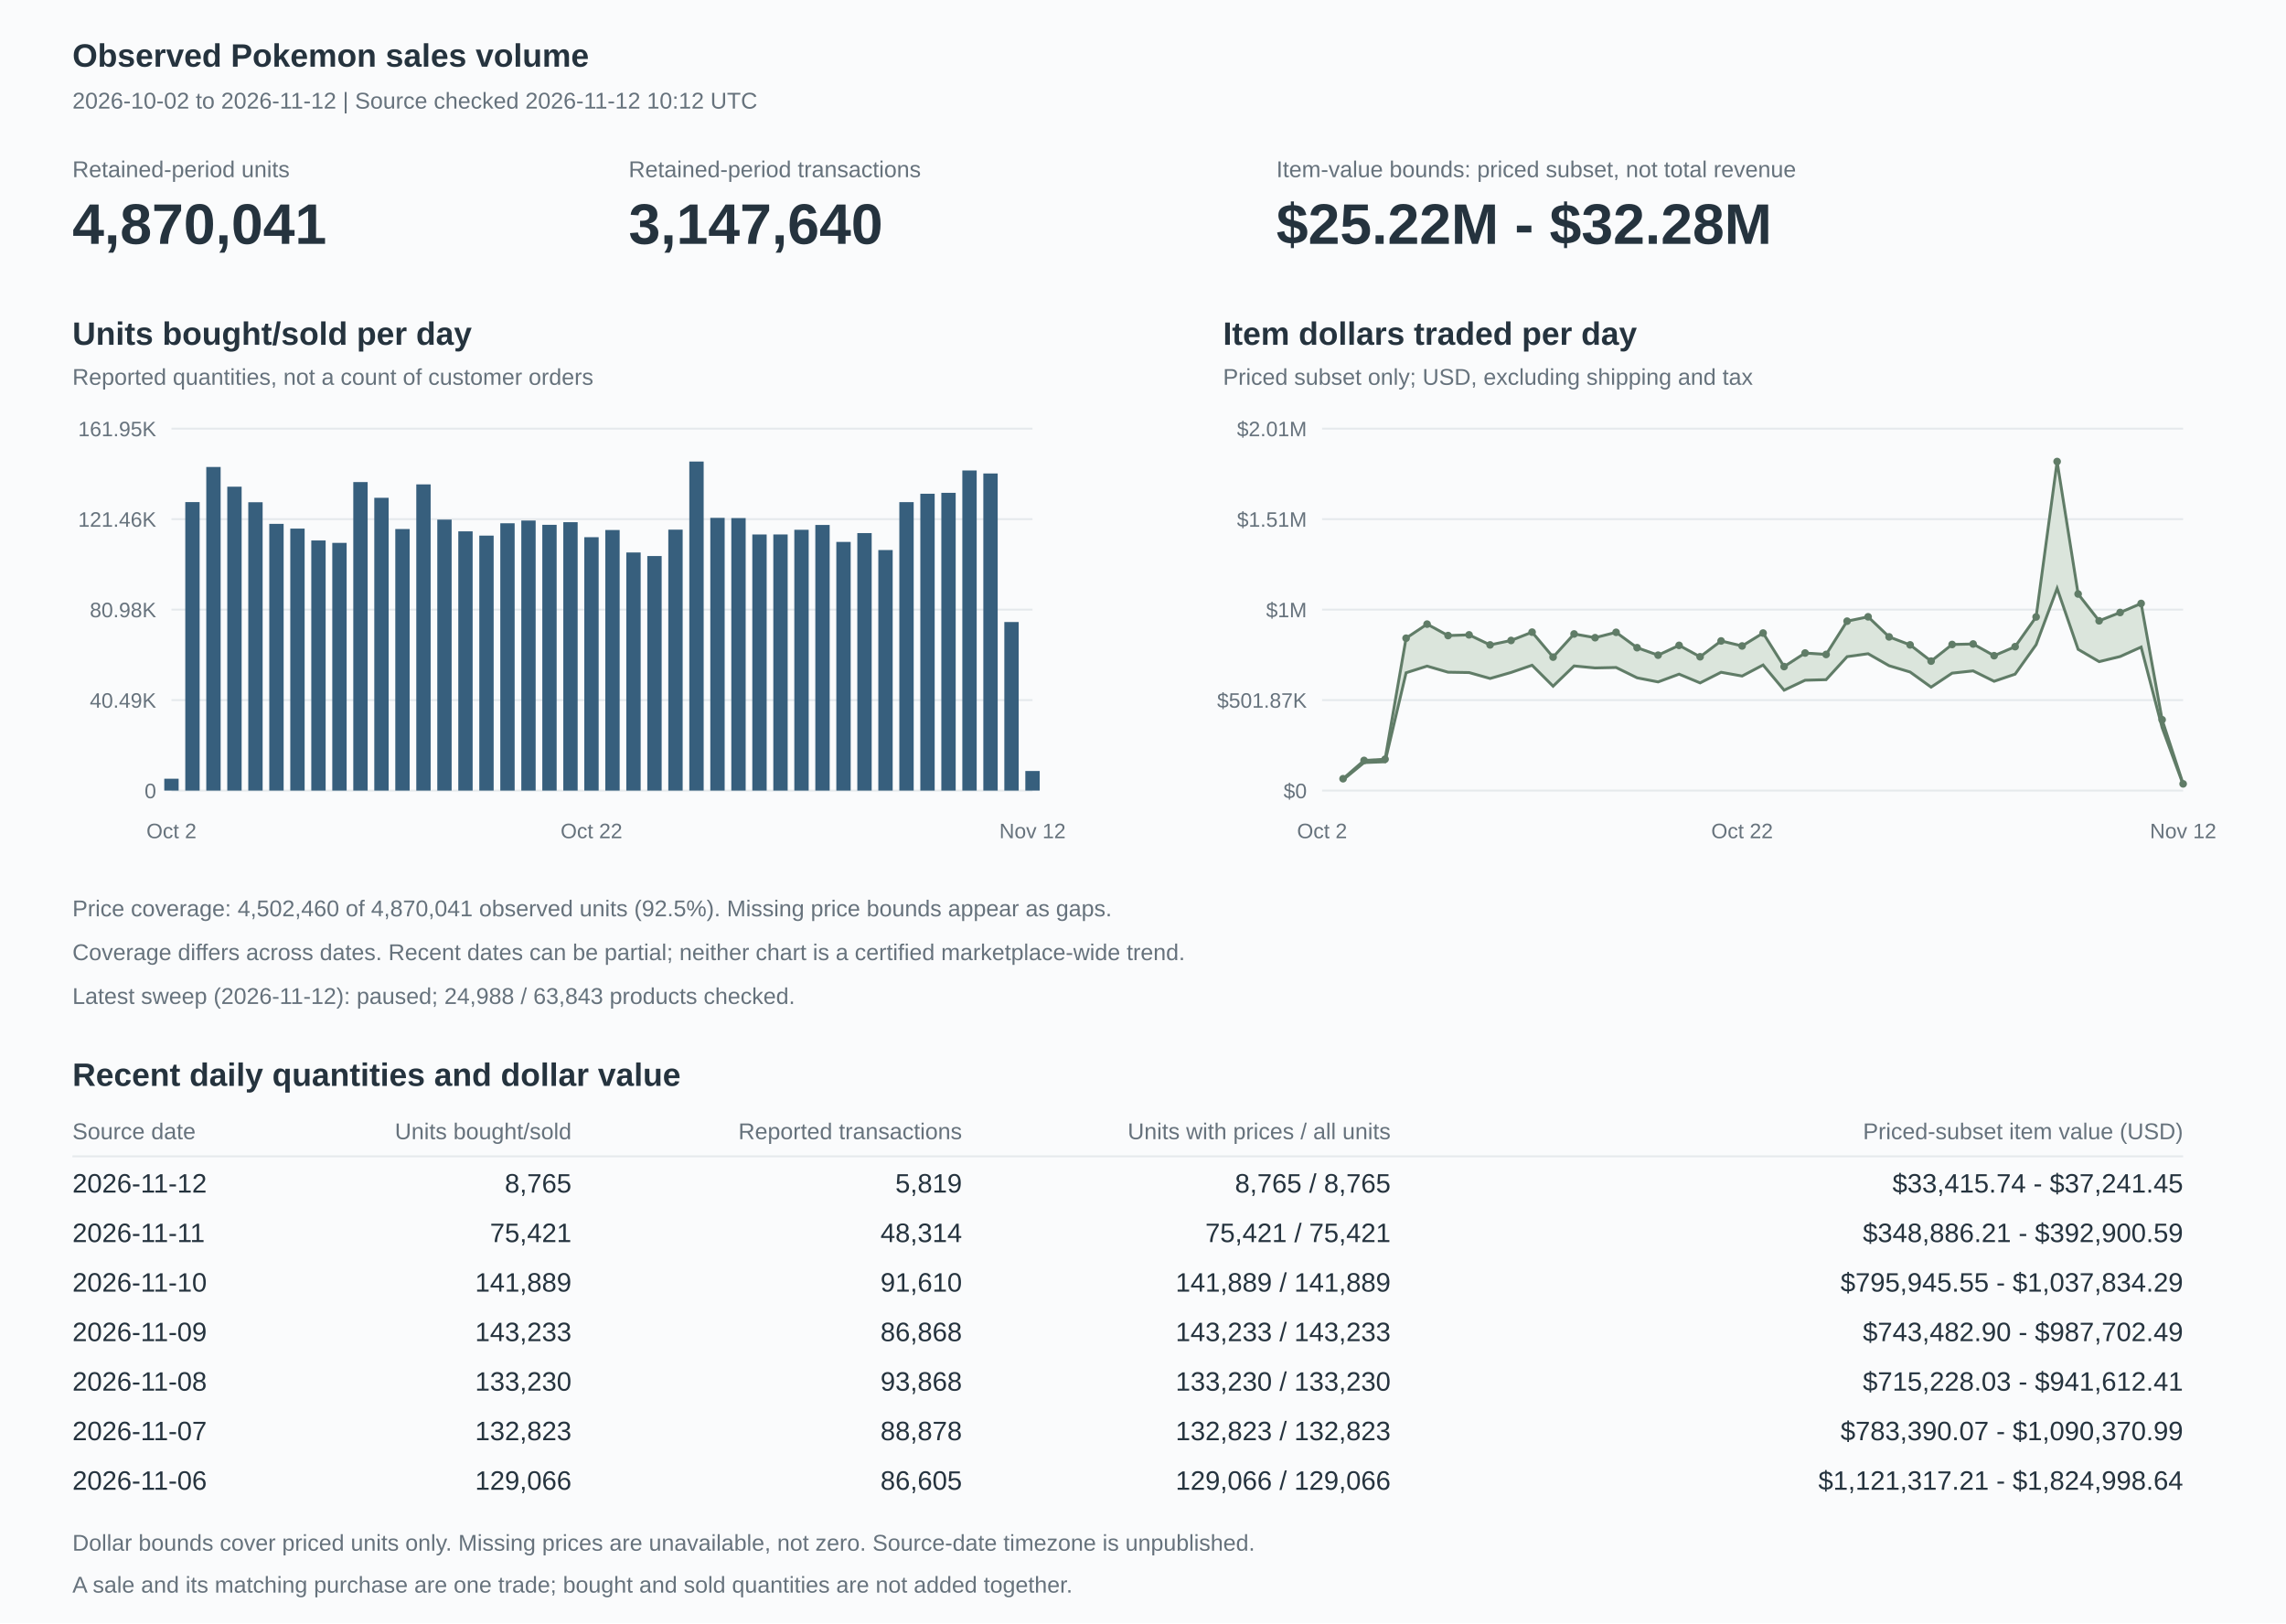
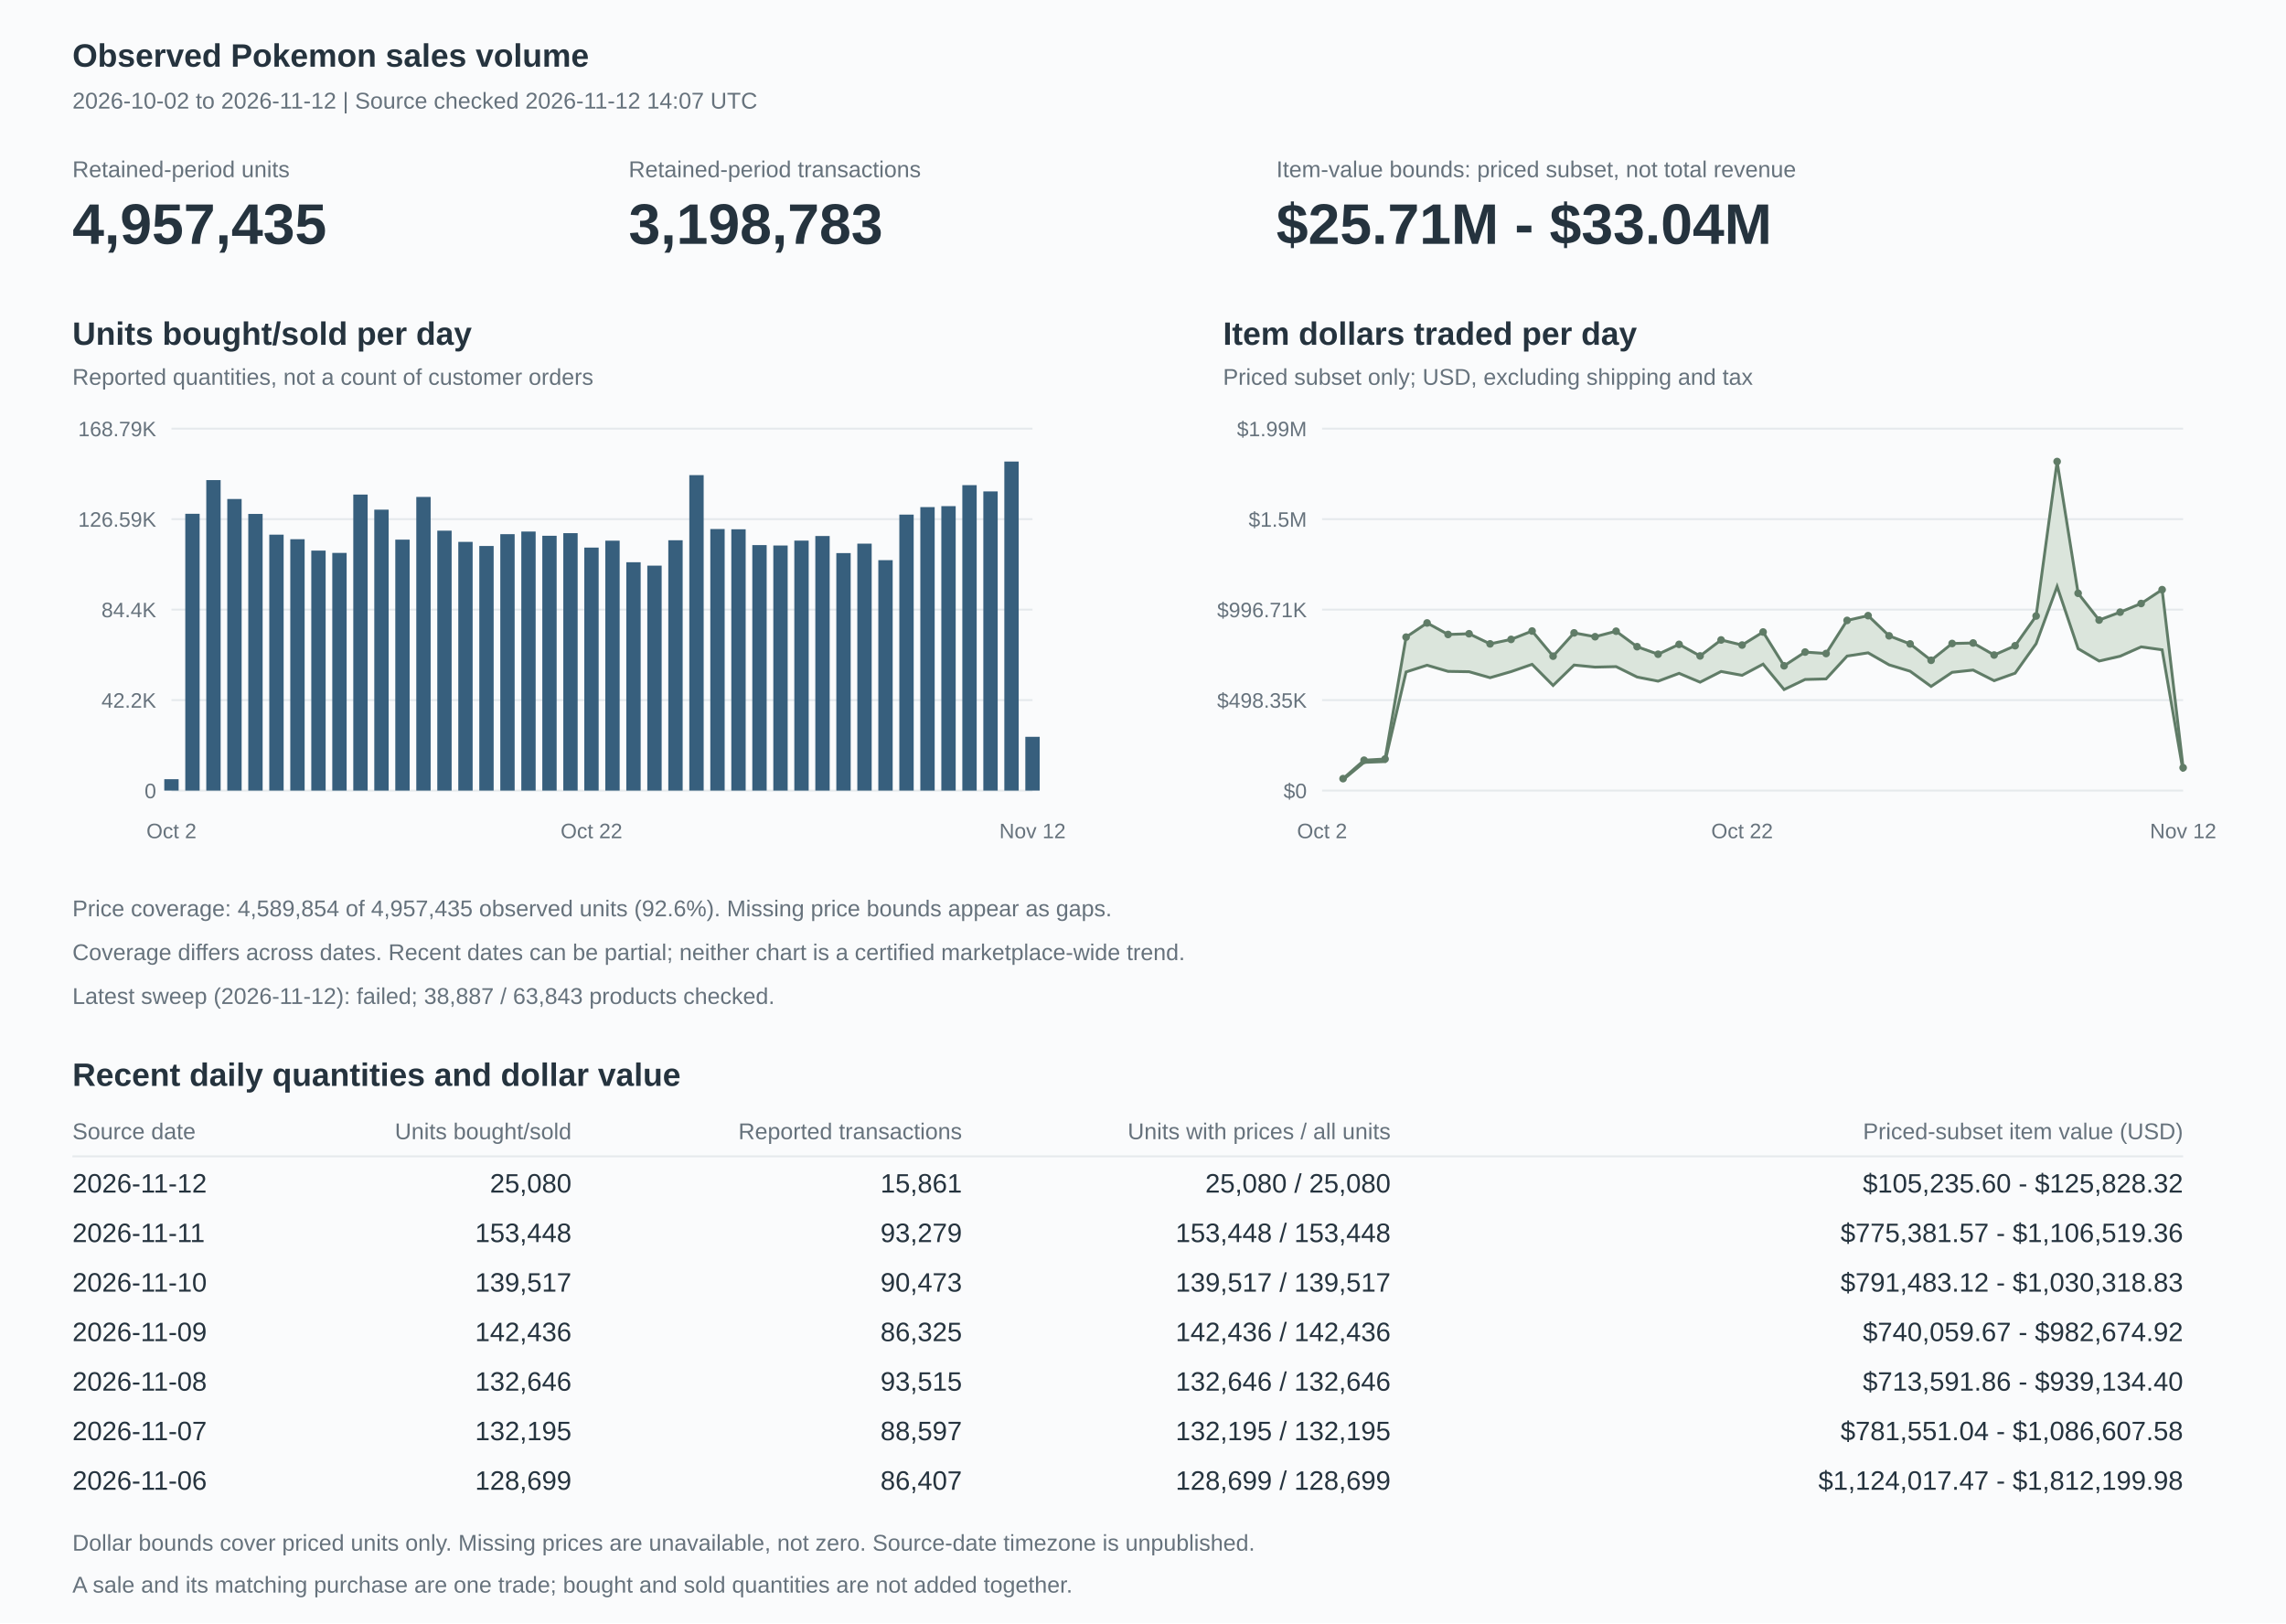
<svg xmlns="http://www.w3.org/2000/svg" width="1200" height="852" viewBox="0 0 1200 852" role="img" aria-labelledby="title description">
  <style>text{font-family:Arial,Helvetica,sans-serif;fill:#25333e;font-size:14px}.heading{font-size:17px;font-weight:600}.muted{fill:#66727c;font-size:12px}.axis{fill:#66727c;font-size:11px}.value{font-size:30px;font-weight:600}.grid{stroke:#e5e9ec;stroke-width:1}</style>
  <rect width="1200" height="852" fill="#fafbfc" />
  <text x="38" y="35" class="heading">Observed Pokemon sales volume</text>
-   <text x="38" y="57" class="muted">2026-10-02 to 2026-11-12 | Source checked 2026-11-12 10:12 UTC</text>
+   <text x="38" y="57" class="muted">2026-10-02 to 2026-11-12 | Source checked 2026-11-12 14:07 UTC</text>
  <text x="38" y="93" class="muted">Retained-period units</text>
-   <text x="38" y="128" class="value">4,870,041</text>
+   <text x="38" y="128" class="value">4,957,435</text>
  <text x="330" y="93" class="muted">Retained-period transactions</text>
-   <text x="330" y="128" class="value">3,147,640</text>
+   <text x="330" y="128" class="value">3,198,783</text>
  <text x="670" y="93" class="muted">Item-value bounds: priced subset, not total revenue</text>
-   <text x="670" y="128" class="value">$25.22M - $32.28M</text>
+   <text x="670" y="128" class="value">$25.71M - $33.04M</text>
  <text x="38" y="181" class="heading">Units bought/sold per day</text>
  <text x="38" y="202" class="muted">Reported quantities, not a count of customer orders</text>
  <path d="M90,415h452" class="grid" />
  <text x="82" y="419" text-anchor="end" class="axis">0</text>
  <path d="M90,367.5h452" class="grid" />
-   <text x="82" y="371.5" text-anchor="end" class="axis">40.49K</text>
+   <text x="82" y="371.5" text-anchor="end" class="axis">42.2K</text>
  <path d="M90,320h452" class="grid" />
-   <text x="82" y="324" text-anchor="end" class="axis">80.98K</text>
+   <text x="82" y="324" text-anchor="end" class="axis">84.4K</text>
  <path d="M90,272.5h452" class="grid" />
-   <text x="82" y="276.5" text-anchor="end" class="axis">121.46K</text>
+   <text x="82" y="276.5" text-anchor="end" class="axis">126.59K</text>
  <path d="M90,225h452" class="grid" />
-   <text x="82" y="229" text-anchor="end" class="axis">161.95K</text>
-   <rect x="86.233" y="408.768" width="7.533" height="6.232" fill="#375f7d" />
-   <rect x="97.258" y="263.562" width="7.533" height="151.438" fill="#375f7d" />
-   <rect x="108.282" y="245.131" width="7.533" height="169.869" fill="#375f7d" />
-   <rect x="119.307" y="255.476" width="7.533" height="159.524" fill="#375f7d" />
-   <rect x="130.331" y="263.639" width="7.533" height="151.361" fill="#375f7d" />
-   <rect x="141.355" y="274.985" width="7.533" height="140.015" fill="#375f7d" />
-   <rect x="152.38" y="277.476" width="7.533" height="137.524" fill="#375f7d" />
-   <rect x="163.404" y="283.7" width="7.533" height="131.3" fill="#375f7d" />
-   <rect x="174.428" y="284.964" width="7.533" height="130.036" fill="#375f7d" />
-   <rect x="185.453" y="253.051" width="7.533" height="161.949" fill="#375f7d" />
-   <rect x="196.477" y="261.305" width="7.533" height="153.695" fill="#375f7d" />
-   <rect x="207.502" y="277.707" width="7.533" height="137.293" fill="#375f7d" />
-   <rect x="218.526" y="254.267" width="7.533" height="160.733" fill="#375f7d" />
-   <rect x="229.55" y="272.758" width="7.533" height="142.242" fill="#375f7d" />
-   <rect x="240.575" y="278.912" width="7.533" height="136.088" fill="#375f7d" />
-   <rect x="251.599" y="281.157" width="7.533" height="133.843" fill="#375f7d" />
-   <rect x="262.624" y="274.677" width="7.533" height="140.323" fill="#375f7d" />
-   <rect x="273.648" y="273.242" width="7.533" height="141.758" fill="#375f7d" />
-   <rect x="284.672" y="275.49" width="7.533" height="139.51" fill="#375f7d" />
-   <rect x="295.697" y="274.109" width="7.533" height="140.891" fill="#375f7d" />
-   <rect x="306.721" y="281.993" width="7.533" height="133.007" fill="#375f7d" />
-   <rect x="317.746" y="278.22" width="7.533" height="136.78" fill="#375f7d" />
-   <rect x="328.77" y="290.008" width="7.533" height="124.992" fill="#375f7d" />
-   <rect x="339.794" y="291.874" width="7.533" height="123.126" fill="#375f7d" />
-   <rect x="350.819" y="278.028" width="7.533" height="136.972" fill="#375f7d" />
-   <rect x="361.843" y="242.273" width="7.533" height="172.727" fill="#375f7d" />
-   <rect x="372.867" y="271.842" width="7.533" height="143.158" fill="#375f7d" />
-   <rect x="383.892" y="271.959" width="7.533" height="143.041" fill="#375f7d" />
-   <rect x="394.916" y="280.559" width="7.533" height="134.441" fill="#375f7d" />
-   <rect x="405.941" y="280.549" width="7.533" height="134.451" fill="#375f7d" />
-   <rect x="416.965" y="278.098" width="7.533" height="136.902" fill="#375f7d" />
-   <rect x="427.989" y="275.562" width="7.533" height="139.438" fill="#375f7d" />
-   <rect x="439.014" y="284.47" width="7.533" height="130.53" fill="#375f7d" />
-   <rect x="450.038" y="279.833" width="7.533" height="135.167" fill="#375f7d" />
-   <rect x="461.063" y="288.733" width="7.533" height="126.267" fill="#375f7d" />
-   <rect x="472.087" y="263.582" width="7.533" height="151.418" fill="#375f7d" />
-   <rect x="483.111" y="259.175" width="7.533" height="155.825" fill="#375f7d" />
-   <rect x="494.136" y="258.697" width="7.533" height="156.303" fill="#375f7d" />
-   <rect x="505.16" y="246.962" width="7.533" height="168.038" fill="#375f7d" />
-   <rect x="516.185" y="248.539" width="7.533" height="166.461" fill="#375f7d" />
-   <rect x="527.209" y="326.518" width="7.533" height="88.482" fill="#375f7d" />
-   <rect x="538.233" y="404.717" width="7.533" height="10.283" fill="#375f7d" />
+   <text x="82" y="229" text-anchor="end" class="axis">168.79K</text>
+   <rect x="86.233" y="409.021" width="7.533" height="5.979" fill="#375f7d" />
+   <rect x="97.258" y="269.699" width="7.533" height="145.301" fill="#375f7d" />
+   <rect x="108.282" y="252.014" width="7.533" height="162.986" fill="#375f7d" />
+   <rect x="119.307" y="261.94" width="7.533" height="153.06" fill="#375f7d" />
+   <rect x="130.331" y="269.772" width="7.533" height="145.228" fill="#375f7d" />
+   <rect x="141.355" y="280.658" width="7.533" height="134.342" fill="#375f7d" />
+   <rect x="152.38" y="283.049" width="7.533" height="131.951" fill="#375f7d" />
+   <rect x="163.404" y="289.021" width="7.533" height="125.979" fill="#375f7d" />
+   <rect x="174.428" y="290.233" width="7.533" height="124.767" fill="#375f7d" />
+   <rect x="185.453" y="259.613" width="7.533" height="155.387" fill="#375f7d" />
+   <rect x="196.477" y="267.533" width="7.533" height="147.467" fill="#375f7d" />
+   <rect x="207.502" y="283.271" width="7.533" height="131.729" fill="#375f7d" />
+   <rect x="218.526" y="260.857" width="7.533" height="154.143" fill="#375f7d" />
+   <rect x="229.55" y="278.56" width="7.533" height="136.44" fill="#375f7d" />
+   <rect x="240.575" y="284.445" width="7.533" height="130.555" fill="#375f7d" />
+   <rect x="251.599" y="286.599" width="7.533" height="128.401" fill="#375f7d" />
+   <rect x="262.624" y="280.396" width="7.533" height="134.604" fill="#375f7d" />
+   <rect x="273.648" y="279.018" width="7.533" height="135.982" fill="#375f7d" />
+   <rect x="284.672" y="281.241" width="7.533" height="133.759" fill="#375f7d" />
+   <rect x="295.697" y="279.862" width="7.533" height="135.138" fill="#375f7d" />
+   <rect x="306.721" y="287.441" width="7.533" height="127.559" fill="#375f7d" />
+   <rect x="317.746" y="283.811" width="7.533" height="131.189" fill="#375f7d" />
+   <rect x="328.77" y="295.136" width="7.533" height="119.864" fill="#375f7d" />
+   <rect x="339.794" y="296.917" width="7.533" height="118.083" fill="#375f7d" />
+   <rect x="350.819" y="283.592" width="7.533" height="131.408" fill="#375f7d" />
+   <rect x="361.843" y="249.408" width="7.533" height="165.592" fill="#375f7d" />
+   <rect x="372.867" y="277.706" width="7.533" height="137.294" fill="#375f7d" />
+   <rect x="383.892" y="277.838" width="7.533" height="137.162" fill="#375f7d" />
+   <rect x="394.916" y="286.133" width="7.533" height="128.867" fill="#375f7d" />
+   <rect x="405.941" y="286.348" width="7.533" height="128.652" fill="#375f7d" />
+   <rect x="416.965" y="283.782" width="7.533" height="131.218" fill="#375f7d" />
+   <rect x="427.989" y="281.365" width="7.533" height="133.635" fill="#375f7d" />
+   <rect x="439.014" y="290.335" width="7.533" height="124.665" fill="#375f7d" />
+   <rect x="450.038" y="285.37" width="7.533" height="129.63" fill="#375f7d" />
+   <rect x="461.063" y="294.045" width="7.533" height="120.955" fill="#375f7d" />
+   <rect x="472.087" y="270.131" width="7.533" height="144.869" fill="#375f7d" />
+   <rect x="483.111" y="266.196" width="7.533" height="148.804" fill="#375f7d" />
+   <rect x="494.136" y="265.688" width="7.533" height="149.312" fill="#375f7d" />
+   <rect x="505.16" y="254.668" width="7.533" height="160.332" fill="#375f7d" />
+   <rect x="516.185" y="257.954" width="7.533" height="157.046" fill="#375f7d" />
+   <rect x="527.209" y="242.273" width="7.533" height="172.727" fill="#375f7d" />
+   <rect x="538.233" y="386.769" width="7.533" height="28.231" fill="#375f7d" />
  <text x="90" y="440" text-anchor="middle" class="axis">Oct 2</text>
  <text x="310.488" y="440" text-anchor="middle" class="axis">Oct 22</text>
  <text x="542" y="440" text-anchor="middle" class="axis">Nov 12</text>
  <text x="642" y="181" class="heading">Item dollars traded per day</text>
  <text x="642" y="202" class="muted">Priced subset only; USD, excluding shipping and tax</text>
  <path d="M694,415h452" class="grid" />
  <text x="686" y="419" text-anchor="end" class="axis">$0</text>
  <path d="M694,367.5h452" class="grid" />
-   <text x="686" y="371.5" text-anchor="end" class="axis">$501.87K</text>
+   <text x="686" y="371.5" text-anchor="end" class="axis">$498.35K</text>
  <path d="M694,320h452" class="grid" />
-   <text x="686" y="324" text-anchor="end" class="axis">$1M</text>
+   <text x="686" y="324" text-anchor="end" class="axis">$996.71K</text>
  <path d="M694,272.5h452" class="grid" />
-   <text x="686" y="276.5" text-anchor="end" class="axis">$1.51M</text>
+   <text x="686" y="276.5" text-anchor="end" class="axis">$1.5M</text>
  <path d="M694,225h452" class="grid" />
-   <text x="686" y="229" text-anchor="end" class="axis">$2.01M</text>
-   <polygon points="705.024,408.774 716.049,399.171 727.073,398.539 738.098,335.01 749.122,327.624 760.146,333.624 771.171,333.251 782.195,338.524 793.22,336.199 804.244,331.833 815.268,344.94 826.293,332.783 837.317,334.74 848.341,331.917 859.366,339.989 870.39,343.918 881.415,338.768 892.439,344.766 903.463,336.45 914.488,339.081 925.512,332.31 936.537,349.909 947.561,342.788 958.585,343.541 969.61,326.069 980.634,323.784 991.659,334.321 1002.683,338.518 1013.707,347.04 1024.732,338.304 1035.756,338.046 1046.78,344.192 1057.805,339.45 1068.829,323.848 1079.854,242.273 1090.878,311.802 1101.902,325.881 1112.927,321.519 1123.951,316.774 1134.976,377.814 1146,411.475 1146,411.837 1134.976,381.98 1123.951,339.668 1112.927,344.633 1101.902,347.307 1090.878,340.856 1079.854,308.873 1068.829,338.42 1057.805,353.873 1046.78,357.628 1035.756,352.158 1024.732,353.349 1013.707,360.697 1002.683,352.76 991.659,349.455 980.634,343.156 969.61,344.694 958.585,356.779 947.561,357.071 936.537,362.293 925.512,349.063 914.488,354.873 903.463,352.889 892.439,358.473 881.415,353.879 870.39,357.96 859.366,355.8 848.341,350.381 837.317,350.628 826.293,349.563 815.268,360.202 804.244,349.193 793.22,352.988 782.195,356.153 771.171,353.042 760.146,352.86 749.122,349.653 738.098,353.157 727.073,399.872 716.049,400.297 705.024,409.352" fill="#dbe5dc" />
-   <polyline points="705.024,409.352 716.049,400.297 727.073,399.872 738.098,353.157 749.122,349.653 760.146,352.86 771.171,353.042 782.195,356.153 793.22,352.988 804.244,349.193 815.268,360.202 826.293,349.563 837.317,350.628 848.341,350.381 859.366,355.8 870.39,357.96 881.415,353.879 892.439,358.473 903.463,352.889 914.488,354.873 925.512,349.063 936.537,362.293 947.561,357.071 958.585,356.779 969.61,344.694 980.634,343.156 991.659,349.455 1002.683,352.76 1013.707,360.697 1024.732,353.349 1035.756,352.158 1046.78,357.628 1057.805,353.873 1068.829,338.42 1079.854,308.873 1090.878,340.856 1101.902,347.307 1112.927,344.633 1123.951,339.668 1134.976,381.98 1146,411.837" fill="none" stroke="#607c67" stroke-width="1.5" />
-   <polyline points="705.024,408.774 716.049,399.171 727.073,398.539 738.098,335.01 749.122,327.624 760.146,333.624 771.171,333.251 782.195,338.524 793.22,336.199 804.244,331.833 815.268,344.94 826.293,332.783 837.317,334.74 848.341,331.917 859.366,339.989 870.39,343.918 881.415,338.768 892.439,344.766 903.463,336.45 914.488,339.081 925.512,332.31 936.537,349.909 947.561,342.788 958.585,343.541 969.61,326.069 980.634,323.784 991.659,334.321 1002.683,338.518 1013.707,347.04 1024.732,338.304 1035.756,338.046 1046.78,344.192 1057.805,339.45 1068.829,323.848 1079.854,242.273 1090.878,311.802 1101.902,325.881 1112.927,321.519 1123.951,316.774 1134.976,377.814 1146,411.475" fill="none" stroke="#607c67" stroke-width="1.5" />
-   <circle cx="705.024" cy="408.774" r="2" fill="#607c67" />
-   <circle cx="716.049" cy="399.171" r="2" fill="#607c67" />
-   <circle cx="727.073" cy="398.539" r="2" fill="#607c67" />
-   <circle cx="738.098" cy="335.01" r="2" fill="#607c67" />
-   <circle cx="749.122" cy="327.624" r="2" fill="#607c67" />
-   <circle cx="760.146" cy="333.624" r="2" fill="#607c67" />
-   <circle cx="771.171" cy="333.251" r="2" fill="#607c67" />
-   <circle cx="782.195" cy="338.524" r="2" fill="#607c67" />
-   <circle cx="793.22" cy="336.199" r="2" fill="#607c67" />
-   <circle cx="804.244" cy="331.833" r="2" fill="#607c67" />
-   <circle cx="815.268" cy="344.94" r="2" fill="#607c67" />
-   <circle cx="826.293" cy="332.783" r="2" fill="#607c67" />
-   <circle cx="837.317" cy="334.74" r="2" fill="#607c67" />
-   <circle cx="848.341" cy="331.917" r="2" fill="#607c67" />
-   <circle cx="859.366" cy="339.989" r="2" fill="#607c67" />
-   <circle cx="870.39" cy="343.918" r="2" fill="#607c67" />
-   <circle cx="881.415" cy="338.768" r="2" fill="#607c67" />
-   <circle cx="892.439" cy="344.766" r="2" fill="#607c67" />
-   <circle cx="903.463" cy="336.45" r="2" fill="#607c67" />
-   <circle cx="914.488" cy="339.081" r="2" fill="#607c67" />
-   <circle cx="925.512" cy="332.31" r="2" fill="#607c67" />
-   <circle cx="936.537" cy="349.909" r="2" fill="#607c67" />
-   <circle cx="947.561" cy="342.788" r="2" fill="#607c67" />
-   <circle cx="958.585" cy="343.541" r="2" fill="#607c67" />
-   <circle cx="969.61" cy="326.069" r="2" fill="#607c67" />
-   <circle cx="980.634" cy="323.784" r="2" fill="#607c67" />
-   <circle cx="991.659" cy="334.321" r="2" fill="#607c67" />
-   <circle cx="1002.683" cy="338.518" r="2" fill="#607c67" />
-   <circle cx="1013.707" cy="347.04" r="2" fill="#607c67" />
-   <circle cx="1024.732" cy="338.304" r="2" fill="#607c67" />
-   <circle cx="1035.756" cy="338.046" r="2" fill="#607c67" />
-   <circle cx="1046.78" cy="344.192" r="2" fill="#607c67" />
-   <circle cx="1057.805" cy="339.45" r="2" fill="#607c67" />
-   <circle cx="1068.829" cy="323.848" r="2" fill="#607c67" />
+   <text x="686" y="229" text-anchor="end" class="axis">$1.99M</text>
+   <polygon points="705.024,408.73 716.049,399.059 727.073,398.423 738.098,334.446 749.122,327.007 760.146,333.05 771.171,332.674 782.195,337.984 793.22,335.642 804.244,331.245 815.268,344.445 826.293,332.22 837.317,334.233 848.341,331.341 859.366,339.467 870.39,343.423 881.415,338.241 892.439,344.317 903.463,335.929 914.488,338.604 925.512,331.757 936.537,349.493 947.561,342.288 958.585,343.049 969.61,325.67 980.634,323.176 991.659,333.76 1002.683,338.012 1013.707,346.605 1024.732,337.783 1035.756,337.525 1046.78,343.84 1057.805,338.961 1068.829,323.351 1079.854,242.273 1090.878,311.432 1101.902,325.488 1112.927,321.338 1123.951,316.797 1134.976,309.534 1146,403.007 1146,404.97 1134.976,341.096 1123.951,339.561 1112.927,344.462 1101.902,346.985 1090.878,340.508 1079.854,307.866 1068.829,337.885 1057.805,353.371 1046.78,357.308 1035.756,351.73 1024.732,352.92 1013.707,360.326 1002.683,352.343 991.659,348.995 980.634,342.679 969.61,344.379 958.585,356.378 947.561,356.668 936.537,361.958 925.512,348.619 914.488,354.487 903.463,352.479 892.439,358.097 881.415,353.455 870.39,357.563 859.366,355.386 848.341,349.93 837.317,350.189 826.293,349.107 815.268,359.815 804.244,348.728 793.22,352.55 782.195,355.737 771.171,352.604 760.146,352.421 749.122,349.191 738.098,352.72 727.073,399.765 716.049,400.193 705.024,409.312" fill="#dbe5dc" />
+   <polyline points="705.024,409.312 716.049,400.193 727.073,399.765 738.098,352.72 749.122,349.191 760.146,352.421 771.171,352.604 782.195,355.737 793.22,352.55 804.244,348.728 815.268,359.815 826.293,349.107 837.317,350.189 848.341,349.93 859.366,355.386 870.39,357.563 881.415,353.455 892.439,358.097 903.463,352.479 914.488,354.487 925.512,348.619 936.537,361.958 947.561,356.668 958.585,356.378 969.61,344.379 980.634,342.679 991.659,348.995 1002.683,352.343 1013.707,360.326 1024.732,352.92 1035.756,351.73 1046.78,357.308 1057.805,353.371 1068.829,337.885 1079.854,307.866 1090.878,340.508 1101.902,346.985 1112.927,344.462 1123.951,339.561 1134.976,341.096 1146,404.97" fill="none" stroke="#607c67" stroke-width="1.5" />
+   <polyline points="705.024,408.73 716.049,399.059 727.073,398.423 738.098,334.446 749.122,327.007 760.146,333.05 771.171,332.674 782.195,337.984 793.22,335.642 804.244,331.245 815.268,344.445 826.293,332.22 837.317,334.233 848.341,331.341 859.366,339.467 870.39,343.423 881.415,338.241 892.439,344.317 903.463,335.929 914.488,338.604 925.512,331.757 936.537,349.493 947.561,342.288 958.585,343.049 969.61,325.67 980.634,323.176 991.659,333.76 1002.683,338.012 1013.707,346.605 1024.732,337.783 1035.756,337.525 1046.78,343.84 1057.805,338.961 1068.829,323.351 1079.854,242.273 1090.878,311.432 1101.902,325.488 1112.927,321.338 1123.951,316.797 1134.976,309.534 1146,403.007" fill="none" stroke="#607c67" stroke-width="1.5" />
+   <circle cx="705.024" cy="408.73" r="2" fill="#607c67" />
+   <circle cx="716.049" cy="399.059" r="2" fill="#607c67" />
+   <circle cx="727.073" cy="398.423" r="2" fill="#607c67" />
+   <circle cx="738.098" cy="334.446" r="2" fill="#607c67" />
+   <circle cx="749.122" cy="327.007" r="2" fill="#607c67" />
+   <circle cx="760.146" cy="333.05" r="2" fill="#607c67" />
+   <circle cx="771.171" cy="332.674" r="2" fill="#607c67" />
+   <circle cx="782.195" cy="337.984" r="2" fill="#607c67" />
+   <circle cx="793.22" cy="335.642" r="2" fill="#607c67" />
+   <circle cx="804.244" cy="331.245" r="2" fill="#607c67" />
+   <circle cx="815.268" cy="344.445" r="2" fill="#607c67" />
+   <circle cx="826.293" cy="332.22" r="2" fill="#607c67" />
+   <circle cx="837.317" cy="334.233" r="2" fill="#607c67" />
+   <circle cx="848.341" cy="331.341" r="2" fill="#607c67" />
+   <circle cx="859.366" cy="339.467" r="2" fill="#607c67" />
+   <circle cx="870.39" cy="343.423" r="2" fill="#607c67" />
+   <circle cx="881.415" cy="338.241" r="2" fill="#607c67" />
+   <circle cx="892.439" cy="344.317" r="2" fill="#607c67" />
+   <circle cx="903.463" cy="335.929" r="2" fill="#607c67" />
+   <circle cx="914.488" cy="338.604" r="2" fill="#607c67" />
+   <circle cx="925.512" cy="331.757" r="2" fill="#607c67" />
+   <circle cx="936.537" cy="349.493" r="2" fill="#607c67" />
+   <circle cx="947.561" cy="342.288" r="2" fill="#607c67" />
+   <circle cx="958.585" cy="343.049" r="2" fill="#607c67" />
+   <circle cx="969.61" cy="325.67" r="2" fill="#607c67" />
+   <circle cx="980.634" cy="323.176" r="2" fill="#607c67" />
+   <circle cx="991.659" cy="333.76" r="2" fill="#607c67" />
+   <circle cx="1002.683" cy="338.012" r="2" fill="#607c67" />
+   <circle cx="1013.707" cy="346.605" r="2" fill="#607c67" />
+   <circle cx="1024.732" cy="337.783" r="2" fill="#607c67" />
+   <circle cx="1035.756" cy="337.525" r="2" fill="#607c67" />
+   <circle cx="1046.78" cy="343.84" r="2" fill="#607c67" />
+   <circle cx="1057.805" cy="338.961" r="2" fill="#607c67" />
+   <circle cx="1068.829" cy="323.351" r="2" fill="#607c67" />
  <circle cx="1079.854" cy="242.273" r="2" fill="#607c67" />
-   <circle cx="1090.878" cy="311.802" r="2" fill="#607c67" />
-   <circle cx="1101.902" cy="325.881" r="2" fill="#607c67" />
-   <circle cx="1112.927" cy="321.519" r="2" fill="#607c67" />
-   <circle cx="1123.951" cy="316.774" r="2" fill="#607c67" />
-   <circle cx="1134.976" cy="377.814" r="2" fill="#607c67" />
-   <circle cx="1146" cy="411.475" r="2" fill="#607c67" />
+   <circle cx="1090.878" cy="311.432" r="2" fill="#607c67" />
+   <circle cx="1101.902" cy="325.488" r="2" fill="#607c67" />
+   <circle cx="1112.927" cy="321.338" r="2" fill="#607c67" />
+   <circle cx="1123.951" cy="316.797" r="2" fill="#607c67" />
+   <circle cx="1134.976" cy="309.534" r="2" fill="#607c67" />
+   <circle cx="1146" cy="403.007" r="2" fill="#607c67" />
  <text x="694" y="440" text-anchor="middle" class="axis">Oct 2</text>
  <text x="914.488" y="440" text-anchor="middle" class="axis">Oct 22</text>
  <text x="1146" y="440" text-anchor="middle" class="axis">Nov 12</text>
-   <text x="38" y="481" class="muted">Price coverage: 4,502,460 of 4,870,041 observed units (92.5%). Missing price bounds appear as gaps.</text>
+   <text x="38" y="481" class="muted">Price coverage: 4,589,854 of 4,957,435 observed units (92.6%). Missing price bounds appear as gaps.</text>
  <text x="38" y="504" class="muted">Coverage differs across dates. Recent dates can be partial; neither chart is a certified marketplace-wide trend.</text>
-   <text x="38" y="527" class="muted">Latest sweep (2026-11-12): paused; 24,988 / 63,843 products checked.</text>
+   <text x="38" y="527" class="muted">Latest sweep (2026-11-12): failed; 38,887 / 63,843 products checked.</text>
  <text x="38" y="570" class="heading">Recent daily quantities and dollar value</text>
  <text x="38" y="598" class="muted">Source date</text>
  <text x="300" y="598" text-anchor="end" class="muted">Units bought/sold</text>
  <text x="505" y="598" text-anchor="end" class="muted">Reported transactions</text>
  <text x="730" y="598" text-anchor="end" class="muted">Units with prices / all units</text>
  <text x="1146" y="598" text-anchor="end" class="muted">Priced-subset item value (USD)</text>
  <path d="M38,607h1108" class="grid" />
  <text x="38" y="626">2026-11-12</text>
-   <text x="300" y="626" text-anchor="end">8,765</text>
-   <text x="505" y="626" text-anchor="end">5,819</text>
-   <text x="730" y="626" text-anchor="end">8,765 / 8,765</text>
-   <text x="1146" y="626" text-anchor="end">$33,415.74 - $37,241.45</text>
+   <text x="300" y="626" text-anchor="end">25,080</text>
+   <text x="505" y="626" text-anchor="end">15,861</text>
+   <text x="730" y="626" text-anchor="end">25,080 / 25,080</text>
+   <text x="1146" y="626" text-anchor="end">$105,235.60 - $125,828.32</text>
  <text x="38" y="652">2026-11-11</text>
-   <text x="300" y="652" text-anchor="end">75,421</text>
-   <text x="505" y="652" text-anchor="end">48,314</text>
-   <text x="730" y="652" text-anchor="end">75,421 / 75,421</text>
-   <text x="1146" y="652" text-anchor="end">$348,886.21 - $392,900.59</text>
+   <text x="300" y="652" text-anchor="end">153,448</text>
+   <text x="505" y="652" text-anchor="end">93,279</text>
+   <text x="730" y="652" text-anchor="end">153,448 / 153,448</text>
+   <text x="1146" y="652" text-anchor="end">$775,381.57 - $1,106,519.36</text>
  <text x="38" y="678">2026-11-10</text>
-   <text x="300" y="678" text-anchor="end">141,889</text>
-   <text x="505" y="678" text-anchor="end">91,610</text>
-   <text x="730" y="678" text-anchor="end">141,889 / 141,889</text>
-   <text x="1146" y="678" text-anchor="end">$795,945.55 - $1,037,834.29</text>
+   <text x="300" y="678" text-anchor="end">139,517</text>
+   <text x="505" y="678" text-anchor="end">90,473</text>
+   <text x="730" y="678" text-anchor="end">139,517 / 139,517</text>
+   <text x="1146" y="678" text-anchor="end">$791,483.12 - $1,030,318.83</text>
  <text x="38" y="704">2026-11-09</text>
-   <text x="300" y="704" text-anchor="end">143,233</text>
-   <text x="505" y="704" text-anchor="end">86,868</text>
-   <text x="730" y="704" text-anchor="end">143,233 / 143,233</text>
-   <text x="1146" y="704" text-anchor="end">$743,482.90 - $987,702.49</text>
+   <text x="300" y="704" text-anchor="end">142,436</text>
+   <text x="505" y="704" text-anchor="end">86,325</text>
+   <text x="730" y="704" text-anchor="end">142,436 / 142,436</text>
+   <text x="1146" y="704" text-anchor="end">$740,059.67 - $982,674.92</text>
  <text x="38" y="730">2026-11-08</text>
-   <text x="300" y="730" text-anchor="end">133,230</text>
-   <text x="505" y="730" text-anchor="end">93,868</text>
-   <text x="730" y="730" text-anchor="end">133,230 / 133,230</text>
-   <text x="1146" y="730" text-anchor="end">$715,228.03 - $941,612.41</text>
+   <text x="300" y="730" text-anchor="end">132,646</text>
+   <text x="505" y="730" text-anchor="end">93,515</text>
+   <text x="730" y="730" text-anchor="end">132,646 / 132,646</text>
+   <text x="1146" y="730" text-anchor="end">$713,591.86 - $939,134.40</text>
  <text x="38" y="756">2026-11-07</text>
-   <text x="300" y="756" text-anchor="end">132,823</text>
-   <text x="505" y="756" text-anchor="end">88,878</text>
-   <text x="730" y="756" text-anchor="end">132,823 / 132,823</text>
-   <text x="1146" y="756" text-anchor="end">$783,390.07 - $1,090,370.99</text>
+   <text x="300" y="756" text-anchor="end">132,195</text>
+   <text x="505" y="756" text-anchor="end">88,597</text>
+   <text x="730" y="756" text-anchor="end">132,195 / 132,195</text>
+   <text x="1146" y="756" text-anchor="end">$781,551.04 - $1,086,607.58</text>
  <text x="38" y="782">2026-11-06</text>
-   <text x="300" y="782" text-anchor="end">129,066</text>
-   <text x="505" y="782" text-anchor="end">86,605</text>
-   <text x="730" y="782" text-anchor="end">129,066 / 129,066</text>
-   <text x="1146" y="782" text-anchor="end">$1,121,317.21 - $1,824,998.64</text>
+   <text x="300" y="782" text-anchor="end">128,699</text>
+   <text x="505" y="782" text-anchor="end">86,407</text>
+   <text x="730" y="782" text-anchor="end">128,699 / 128,699</text>
+   <text x="1146" y="782" text-anchor="end">$1,124,017.47 - $1,812,199.98</text>
  <text x="38" y="814" class="muted">Dollar bounds cover priced units only. Missing prices are unavailable, not zero. Source-date timezone is unpublished.</text>
  <text x="38" y="836" class="muted">A sale and its matching purchase are one trade; bought and sold quantities are not added together.</text>
</svg>
